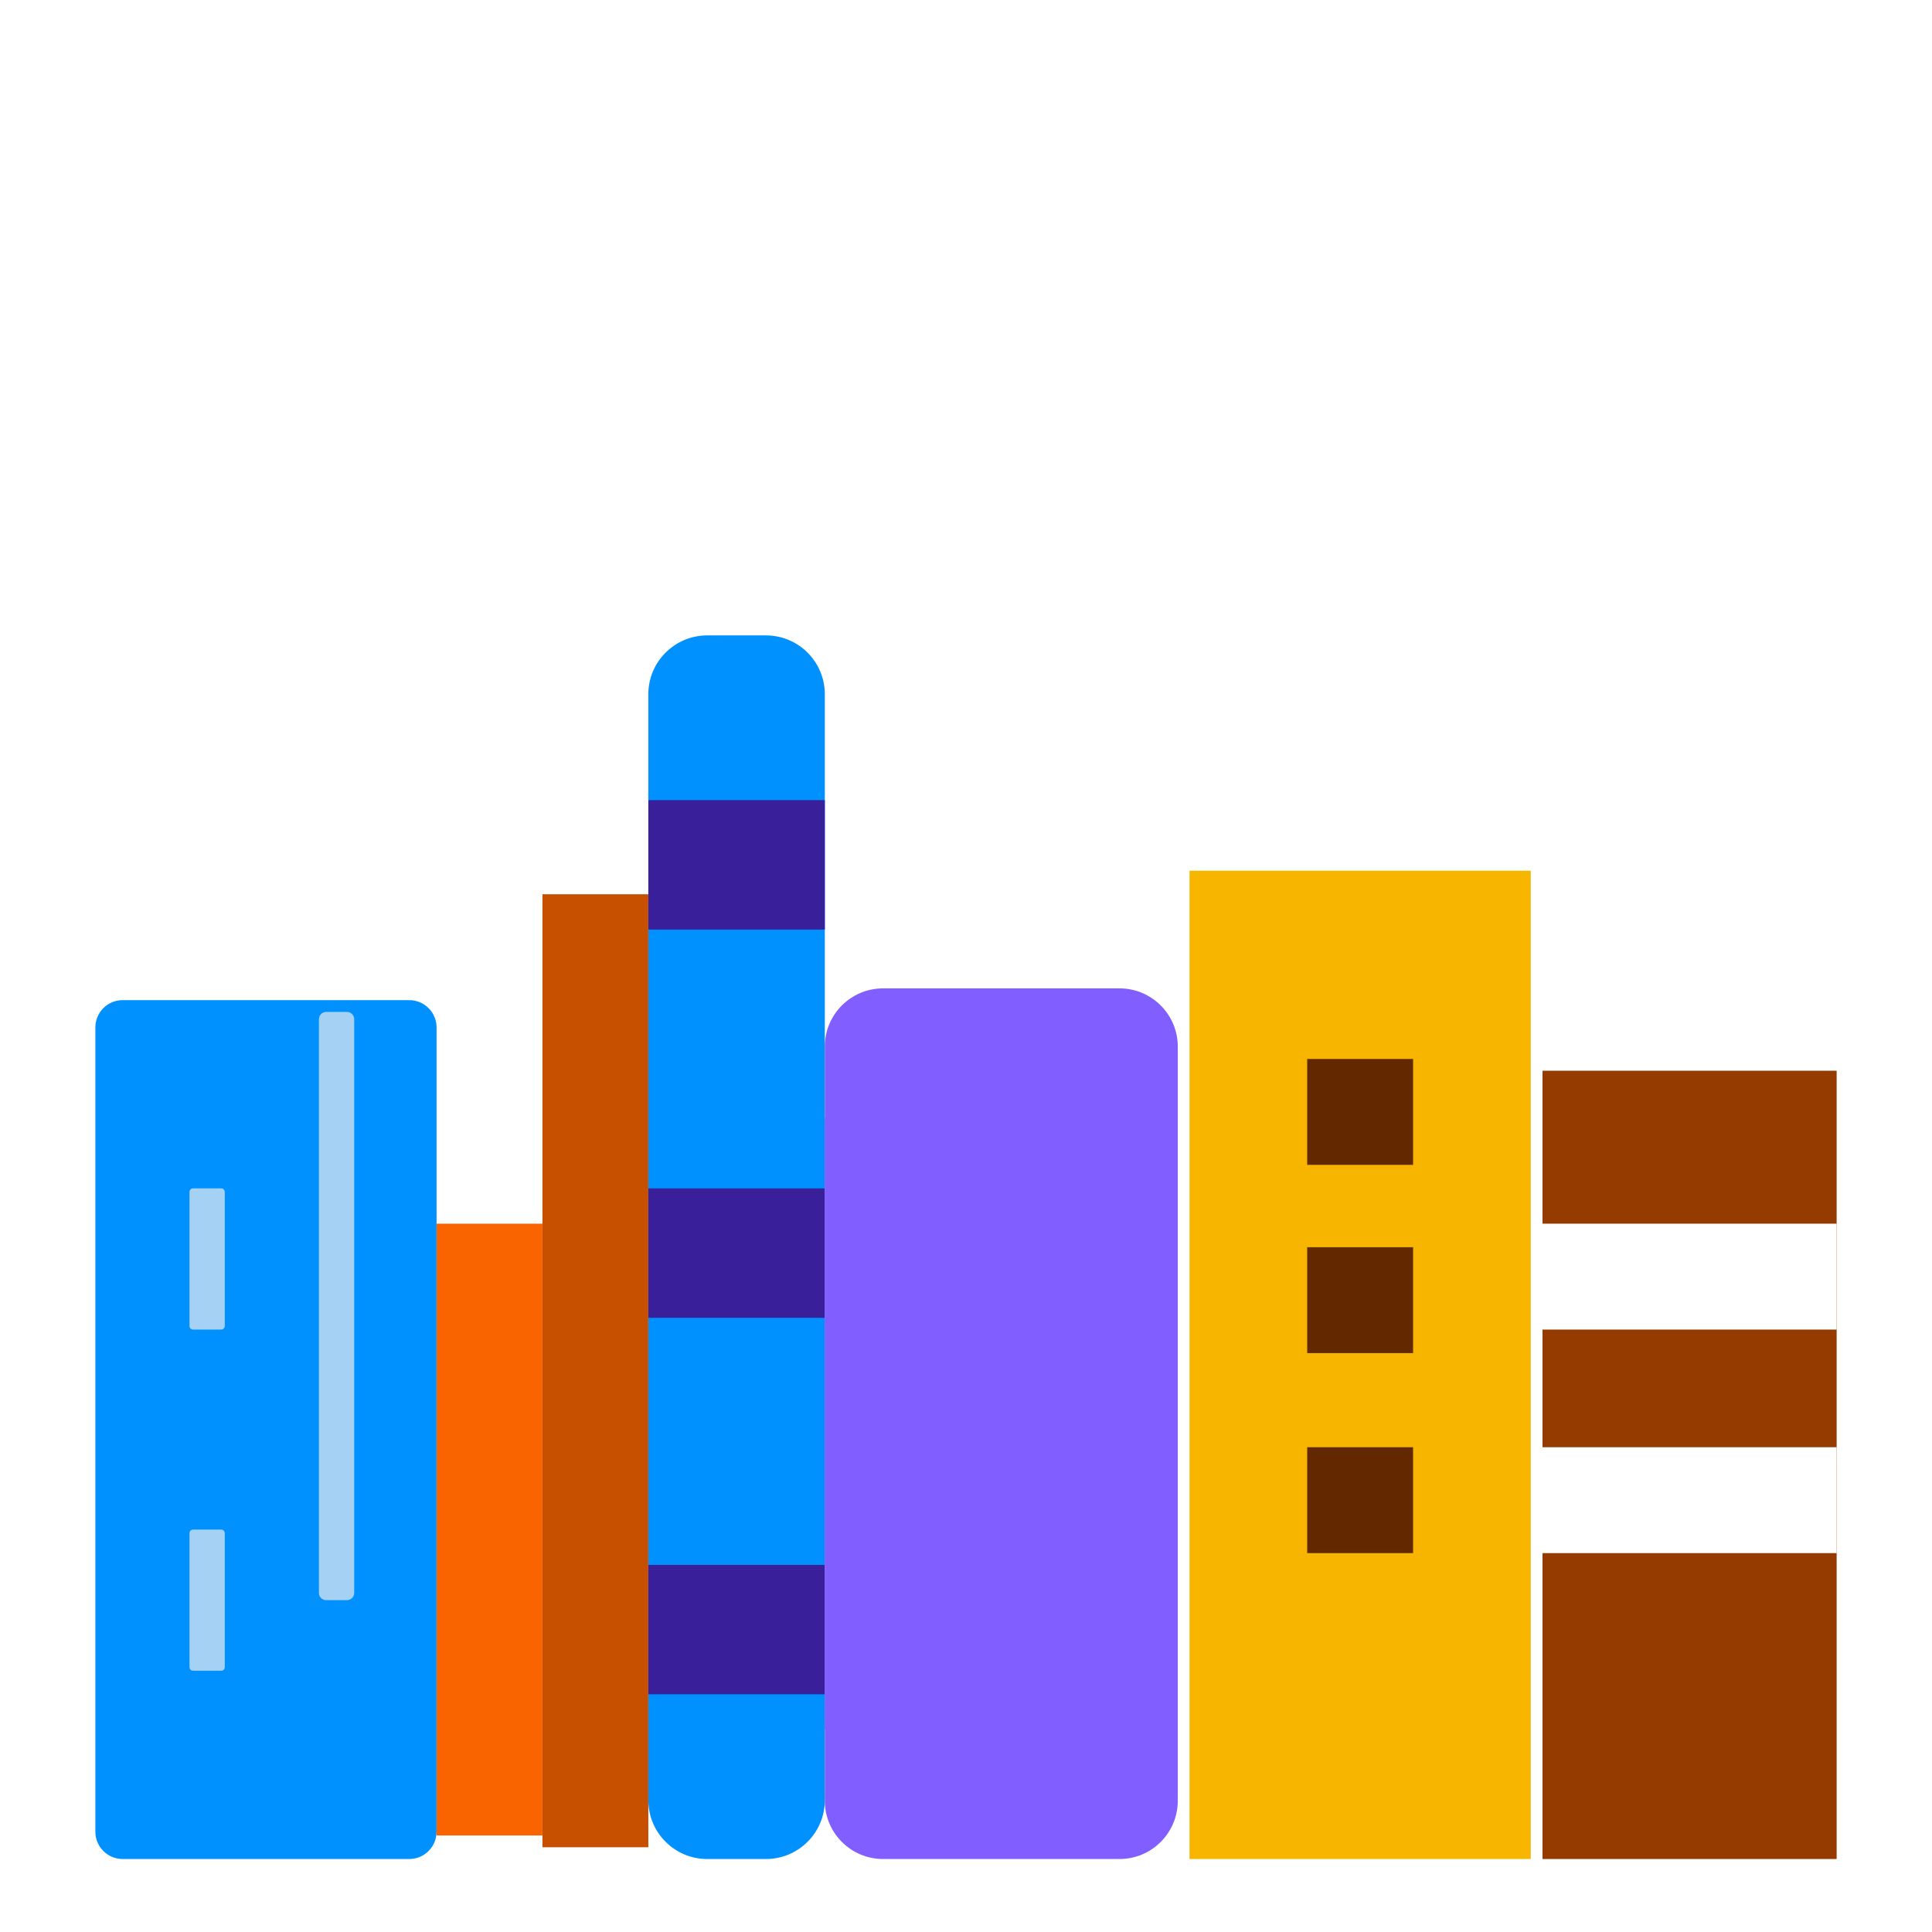
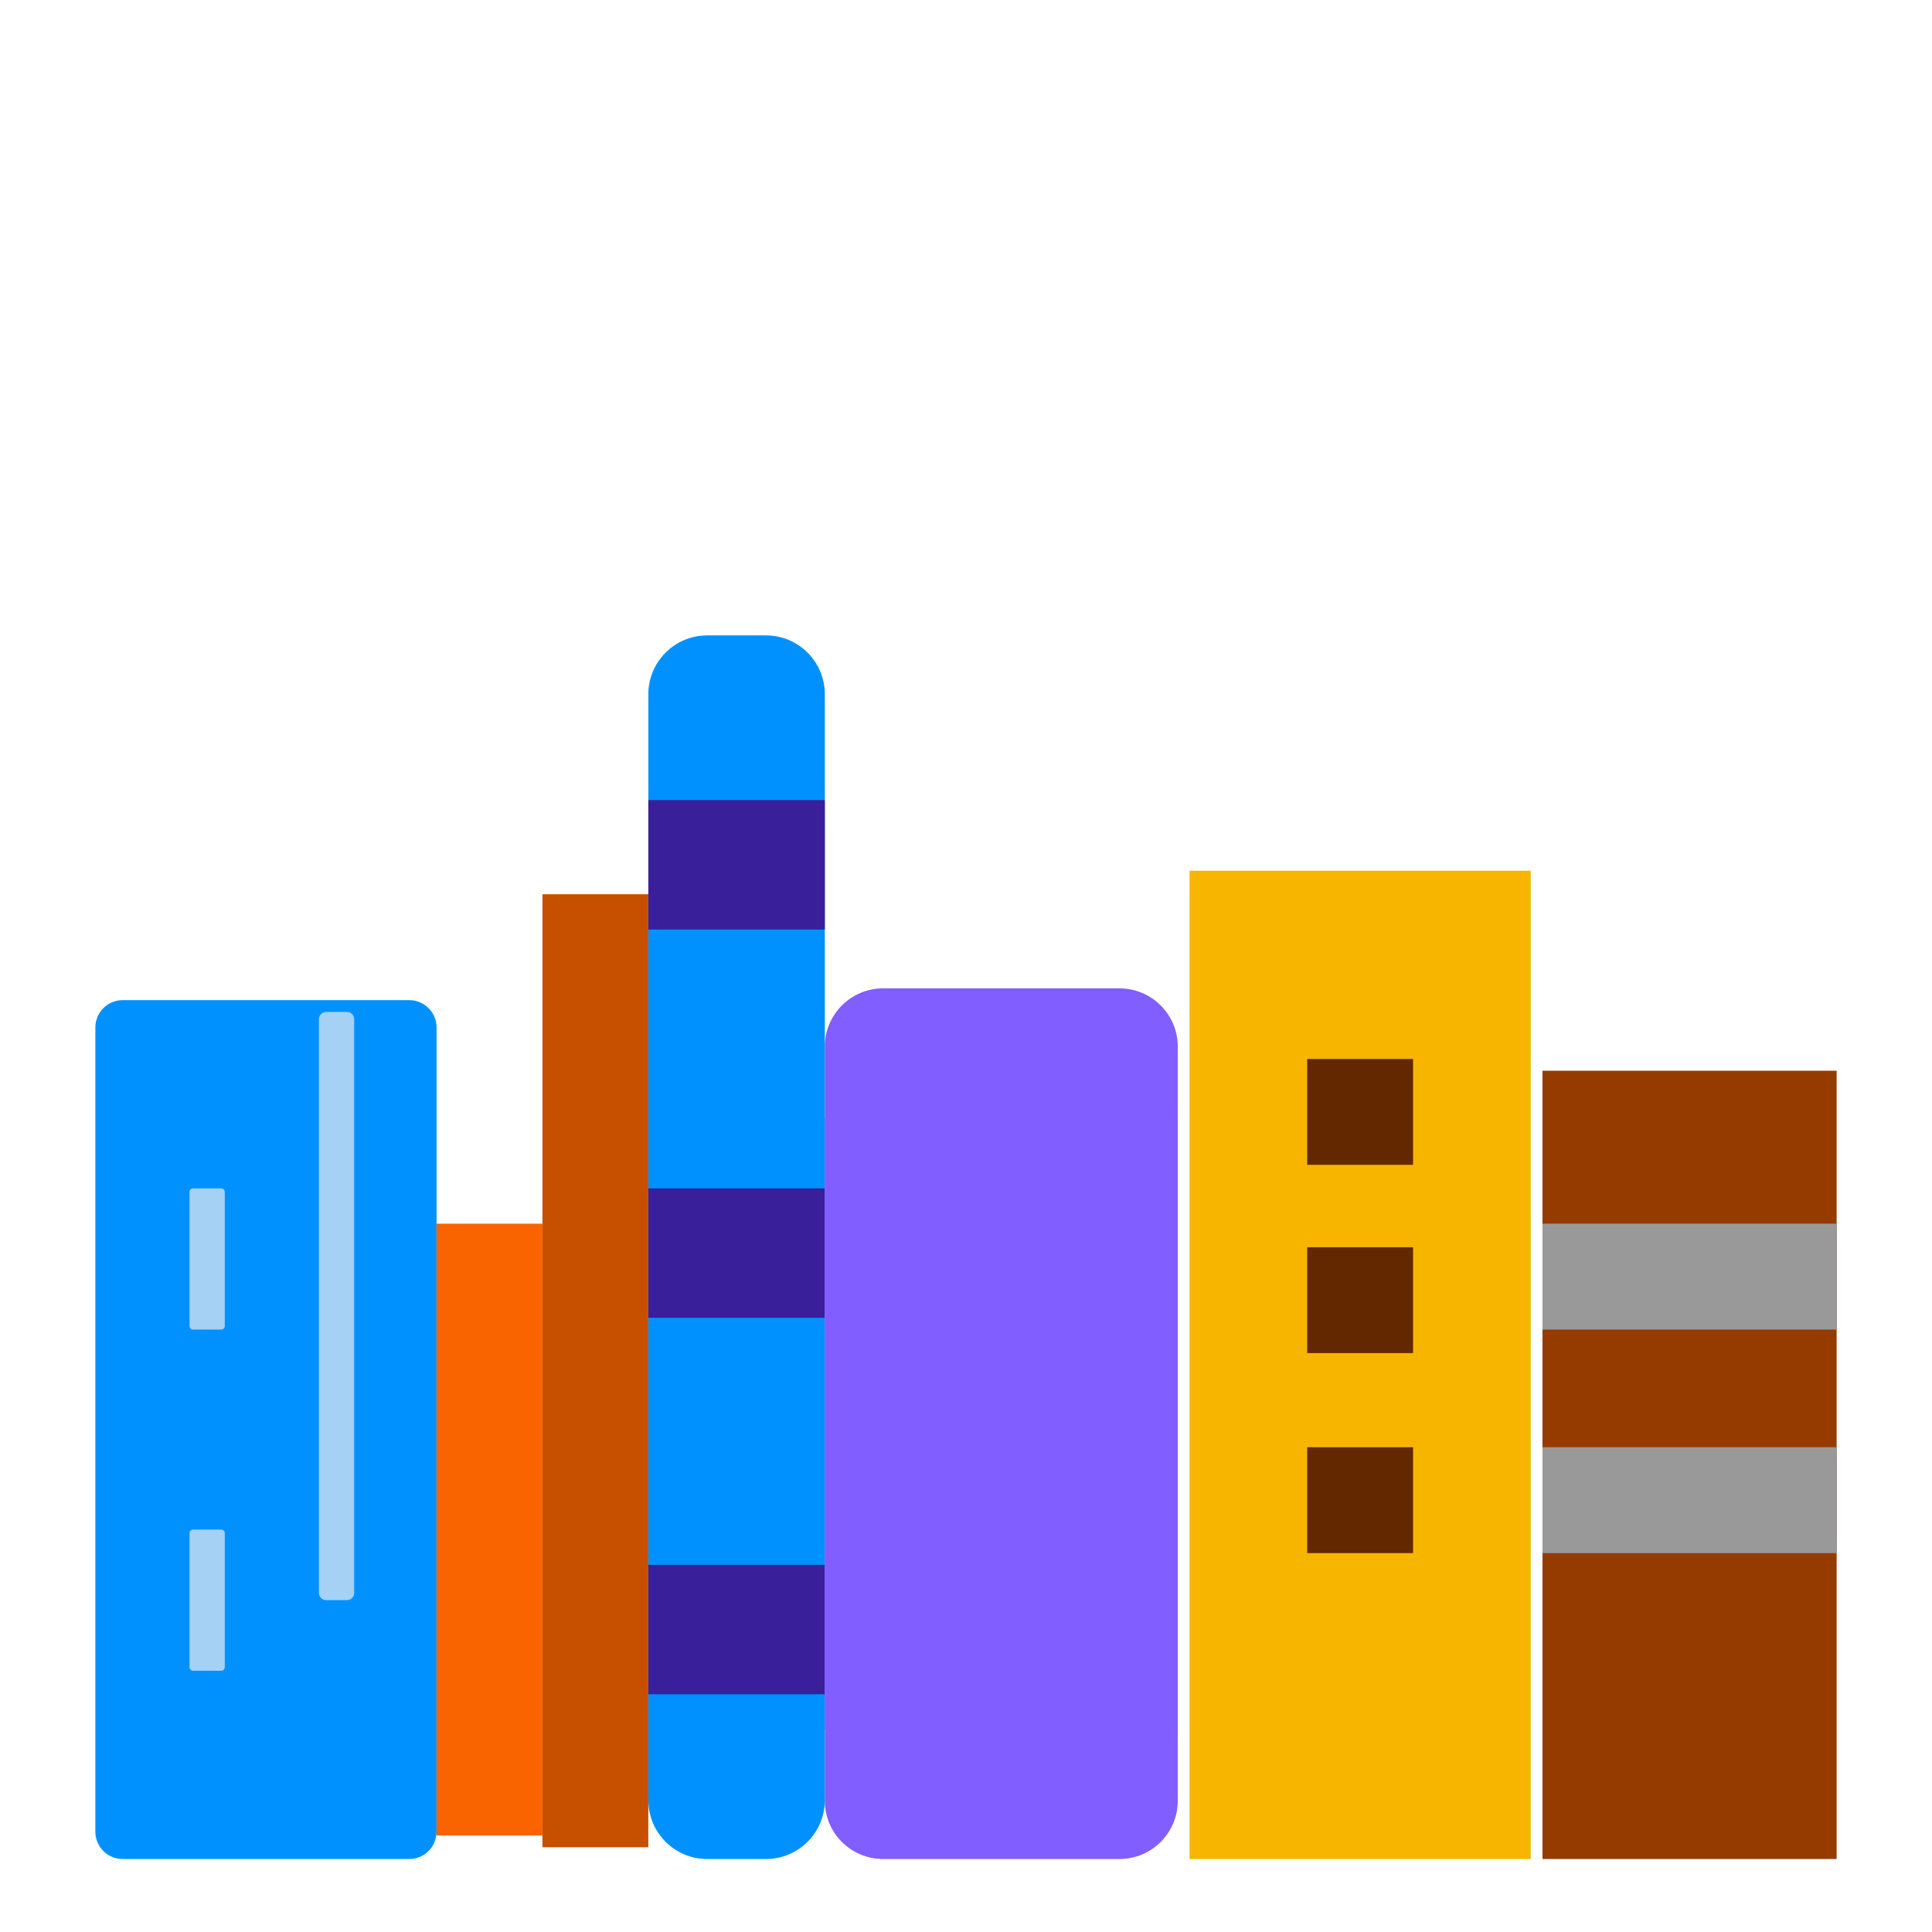
<svg xmlns="http://www.w3.org/2000/svg" style="isolation:isolate" viewBox="0 0 450 450" width="450" height="450">
  <defs>
    <clipPath id="_clipPath_wCoq9Su88WbOSjHM91FmU9oia7rRMwYR">
      <rect width="450" height="450" />
    </clipPath>
  </defs>
  <g clip-path="url(#_clipPath_wCoq9Su88WbOSjHM91FmU9oia7rRMwYR)">
    <g id="Group">
      <path d="M 28.569 232.952 L 95.325 232.952 C 98.834 232.952 101.683 235.801 101.683 239.31 L 101.683 426.642 C 101.683 430.151 98.834 433 95.325 433 L 28.569 433 C 25.06 433 22.212 430.151 22.212 426.642 L 22.212 239.31 C 22.212 235.801 25.06 232.952 28.569 232.952 Z" style="stroke:none;fill:#0091FF;stroke-miterlimit:10;" />
      <path d="M 75.971 235.692 L 80.808 235.692 C 81.742 235.692 82.5 236.451 82.5 237.385 L 82.5 371.019 C 82.5 371.953 81.742 372.712 80.808 372.712 L 75.971 372.712 C 75.037 372.712 74.279 371.953 74.279 371.019 L 74.279 237.385 C 74.279 236.451 75.037 235.692 75.971 235.692 Z" style="stroke:none;fill:#A4D1F4;stroke-miterlimit:10;" />
      <path d="M 44.964 356.269 L 51.527 356.269 C 51.984 356.269 52.356 356.641 52.356 357.098 L 52.356 388.325 C 52.356 388.782 51.984 389.154 51.527 389.154 L 44.964 389.154 C 44.506 389.154 44.135 388.782 44.135 388.325 L 44.135 357.098 C 44.135 356.641 44.506 356.269 44.964 356.269 Z" style="stroke:none;fill:#A4D1F4;stroke-miterlimit:10;" />
      <path d="M 44.964 276.798 L 51.527 276.798 C 51.984 276.798 52.356 277.17 52.356 277.627 L 52.356 308.854 C 52.356 309.311 51.984 309.683 51.527 309.683 L 44.964 309.683 C 44.506 309.683 44.135 309.311 44.135 308.854 L 44.135 277.627 C 44.135 277.17 44.506 276.798 44.964 276.798 Z" style="stroke:none;fill:#A4D1F4;stroke-miterlimit:10;" />
      <rect x="101.683" y="285.019" width="24.663" height="142.5" transform="matrix(1,0,0,1,0,0)" fill="rgb(249,99,0)" />
      <rect x="126.346" y="208.288" width="24.663" height="221.971" transform="matrix(1,0,0,1,0,0)" fill="rgb(199,80,0)" />
      <path d="M 164.712 148 L 178.413 148 C 185.976 148 192.115 154.14 192.115 161.702 L 192.115 419.298 C 192.115 426.86 185.976 433 178.413 433 L 164.712 433 C 157.149 433 151.01 426.86 151.01 419.298 L 151.01 161.702 C 151.01 154.14 157.149 148 164.712 148 Z" style="stroke:none;fill:#0091FF;stroke-miterlimit:10;" />
      <rect x="151.01" y="276.798" width="41.106" height="30.144" transform="matrix(1,0,0,1,0,0)" fill="rgb(57,31,153)" />
      <rect x="151.01" y="364.49" width="41.106" height="30.144" transform="matrix(1,0,0,1,0,0)" fill="rgb(57,31,153)" />
      <rect x="151.01" y="186.365" width="41.106" height="30.144" transform="matrix(1,0,0,1,0,0)" fill="rgb(57,31,153)" />
      <path d="M 205.68 230.212 L 260.762 230.212 C 268.249 230.212 274.327 236.29 274.327 243.776 L 274.327 419.435 C 274.327 426.922 268.249 433 260.762 433 L 205.68 433 C 198.194 433 192.115 426.922 192.115 419.435 L 192.115 243.776 C 192.115 236.29 198.194 230.212 205.68 230.212 Z" style="stroke:none;fill:#815EFF;stroke-miterlimit:10;" />
      <rect x="192.115" y="260.356" width="82.212" height="142.5" transform="matrix(1,0,0,1,0,0)" fill="rgb(129,94,255)" />
      <rect x="277.067" y="202.808" width="79.471" height="230.192" transform="matrix(1,0,0,1,0,0)" fill="rgb(247,181,0)" />
      <rect x="304.471" y="290.5" width="24.663" height="24.663" transform="matrix(1,0,0,1,0,0)" fill="rgb(99,40,0)" />
      <rect x="304.471" y="246.654" width="24.663" height="24.663" transform="matrix(1,0,0,1,0,0)" fill="rgb(99,40,0)" />
      <rect x="304.471" y="337.087" width="24.663" height="24.663" transform="matrix(1,0,0,1,0,0)" fill="rgb(99,40,0)" />
      <rect x="359.279" y="249.394" width="68.51" height="183.606" transform="matrix(1,0,0,1,0,0)" fill="rgb(149,59,0)" />
-       <rect x="359.279" y="285.019" width="68.51" height="24.663" transform="matrix(1,0,0,1,0,0)" fill="rgb(255,255,255)" />
-       <rect x="359.279" y="337.087" width="68.51" height="24.663" transform="matrix(1,0,0,1,0,0)" fill="rgb(255,255,255)" />
+       <rect x="359.279" y="285.019" width="68.51" height="24.663" transform="matrix(1,0,0,1,0,0)" fill="rgb(153,153,153)" />
+       <rect x="359.279" y="337.087" width="68.51" height="24.663" transform="matrix(1,0,0,1,0,0)" fill="rgb(153,153,153)" />
    </g>
  </g>
</svg>
